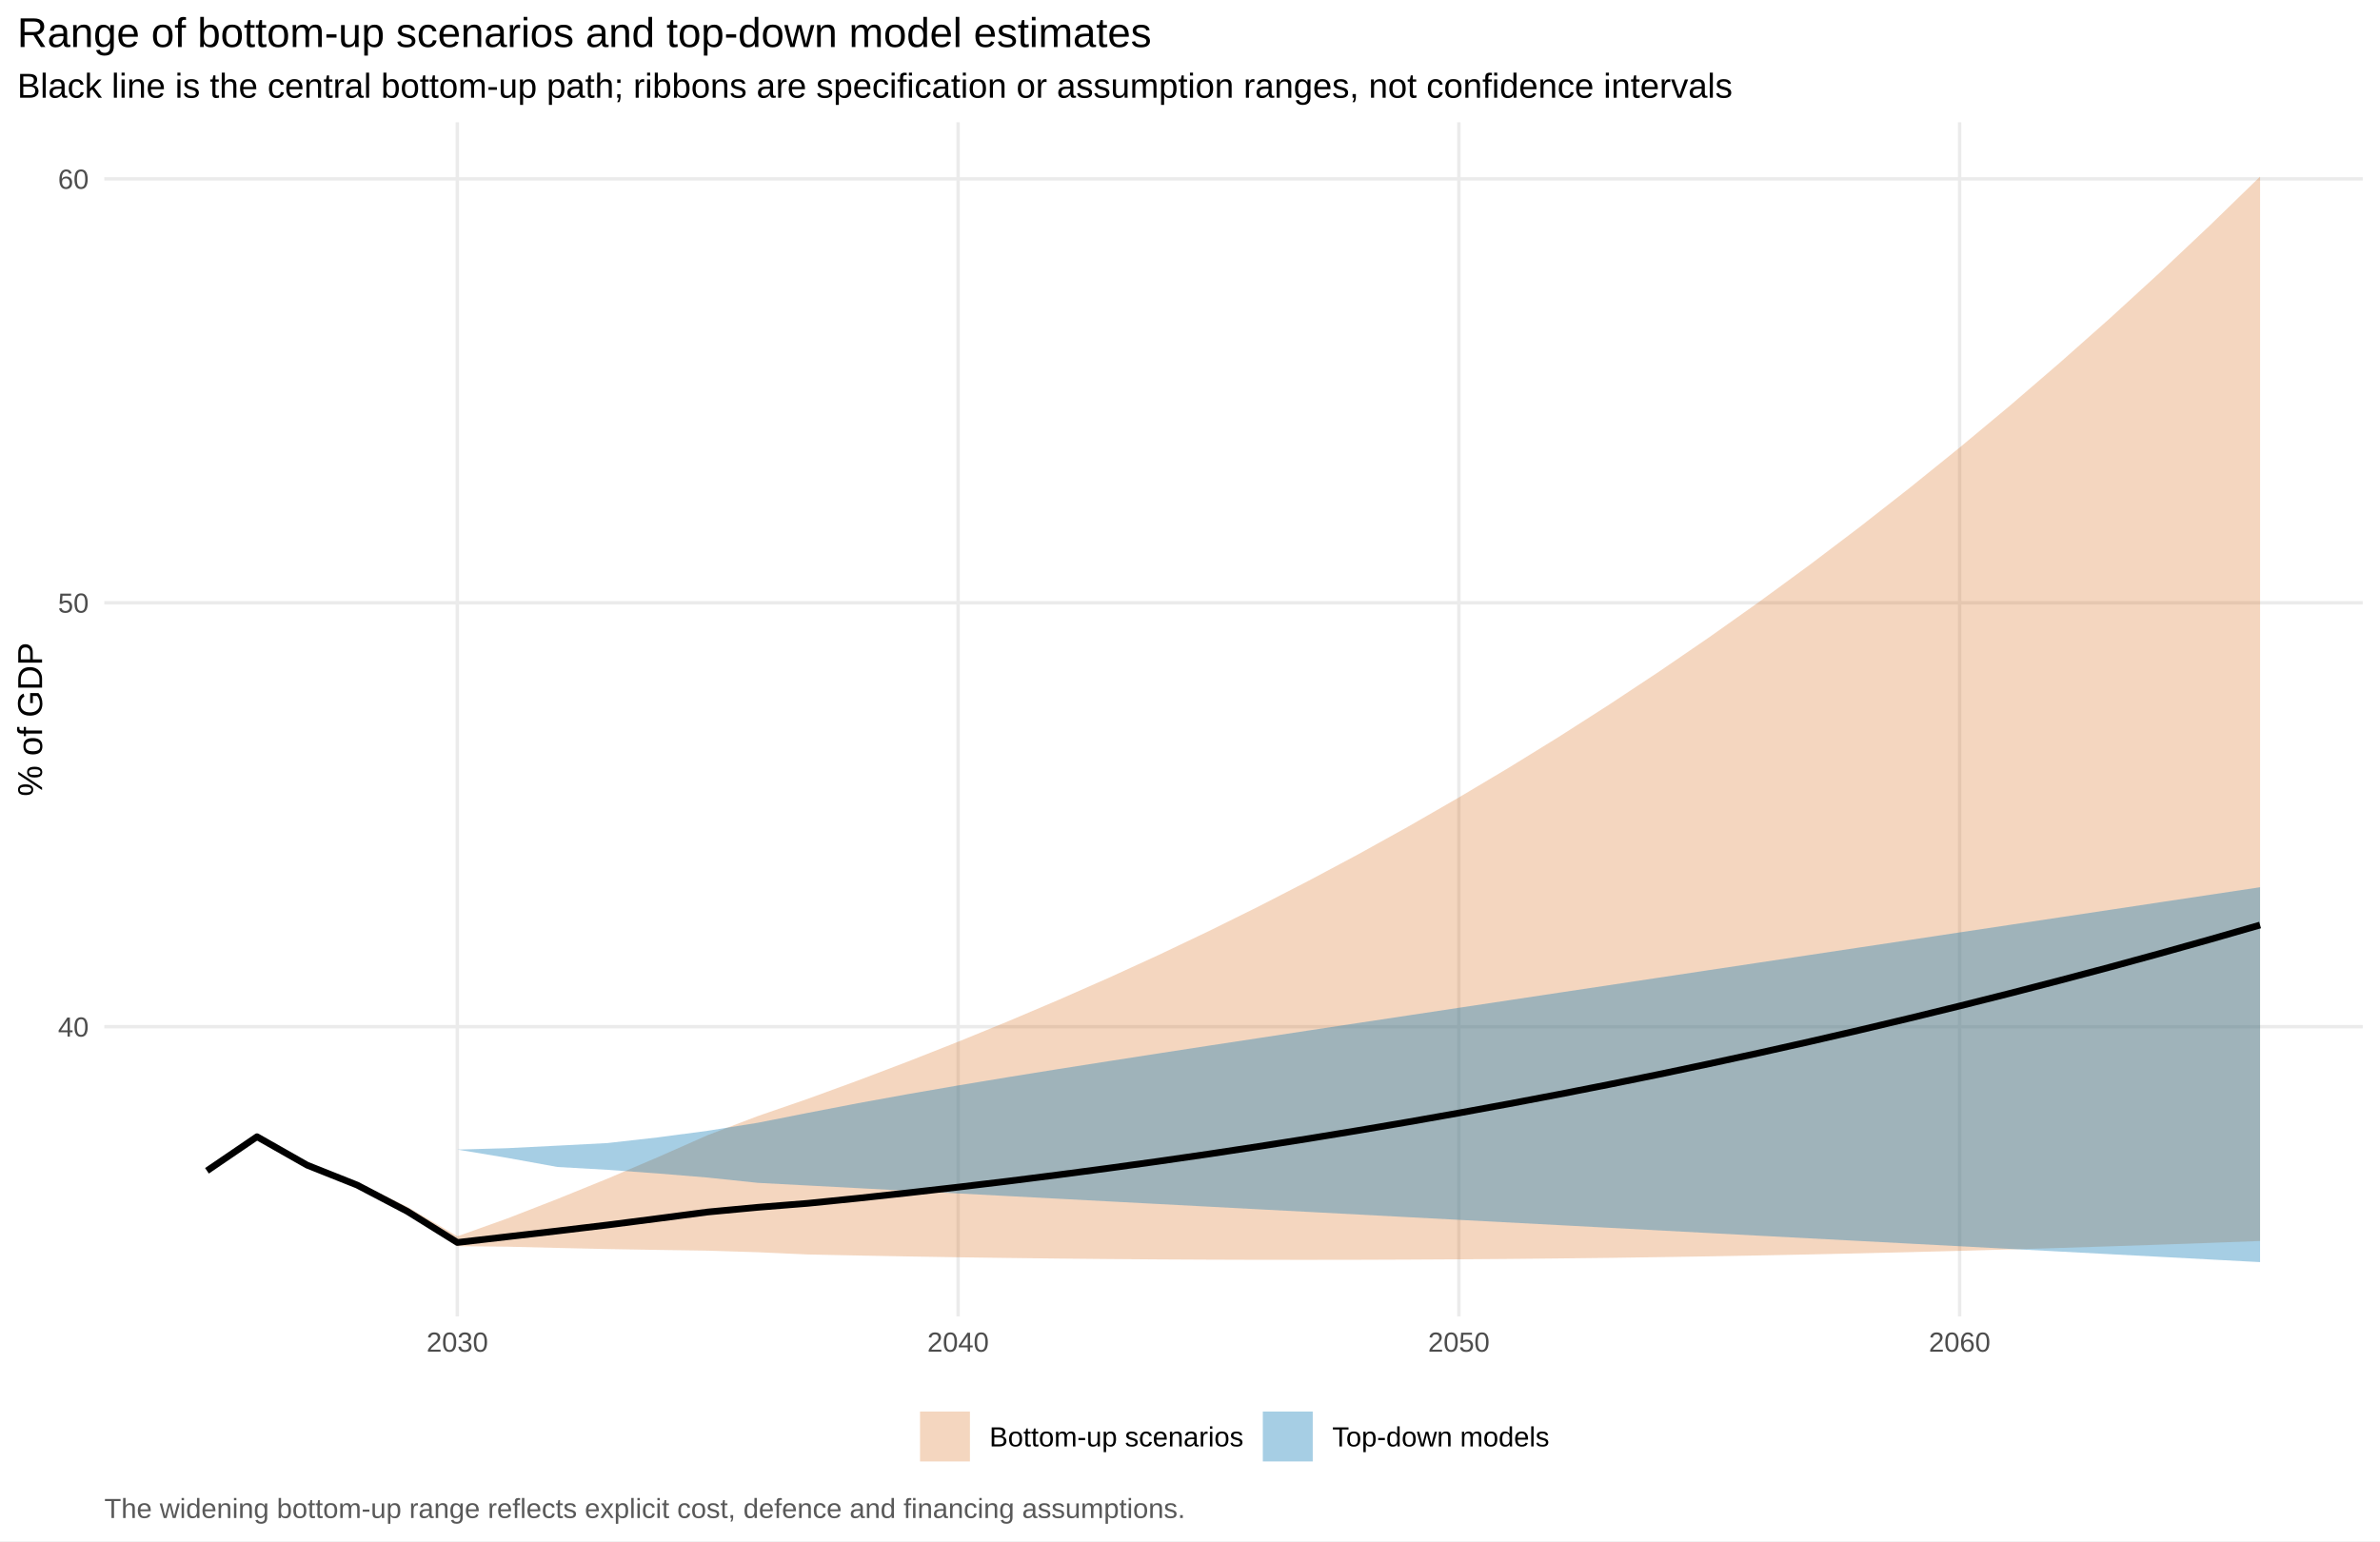
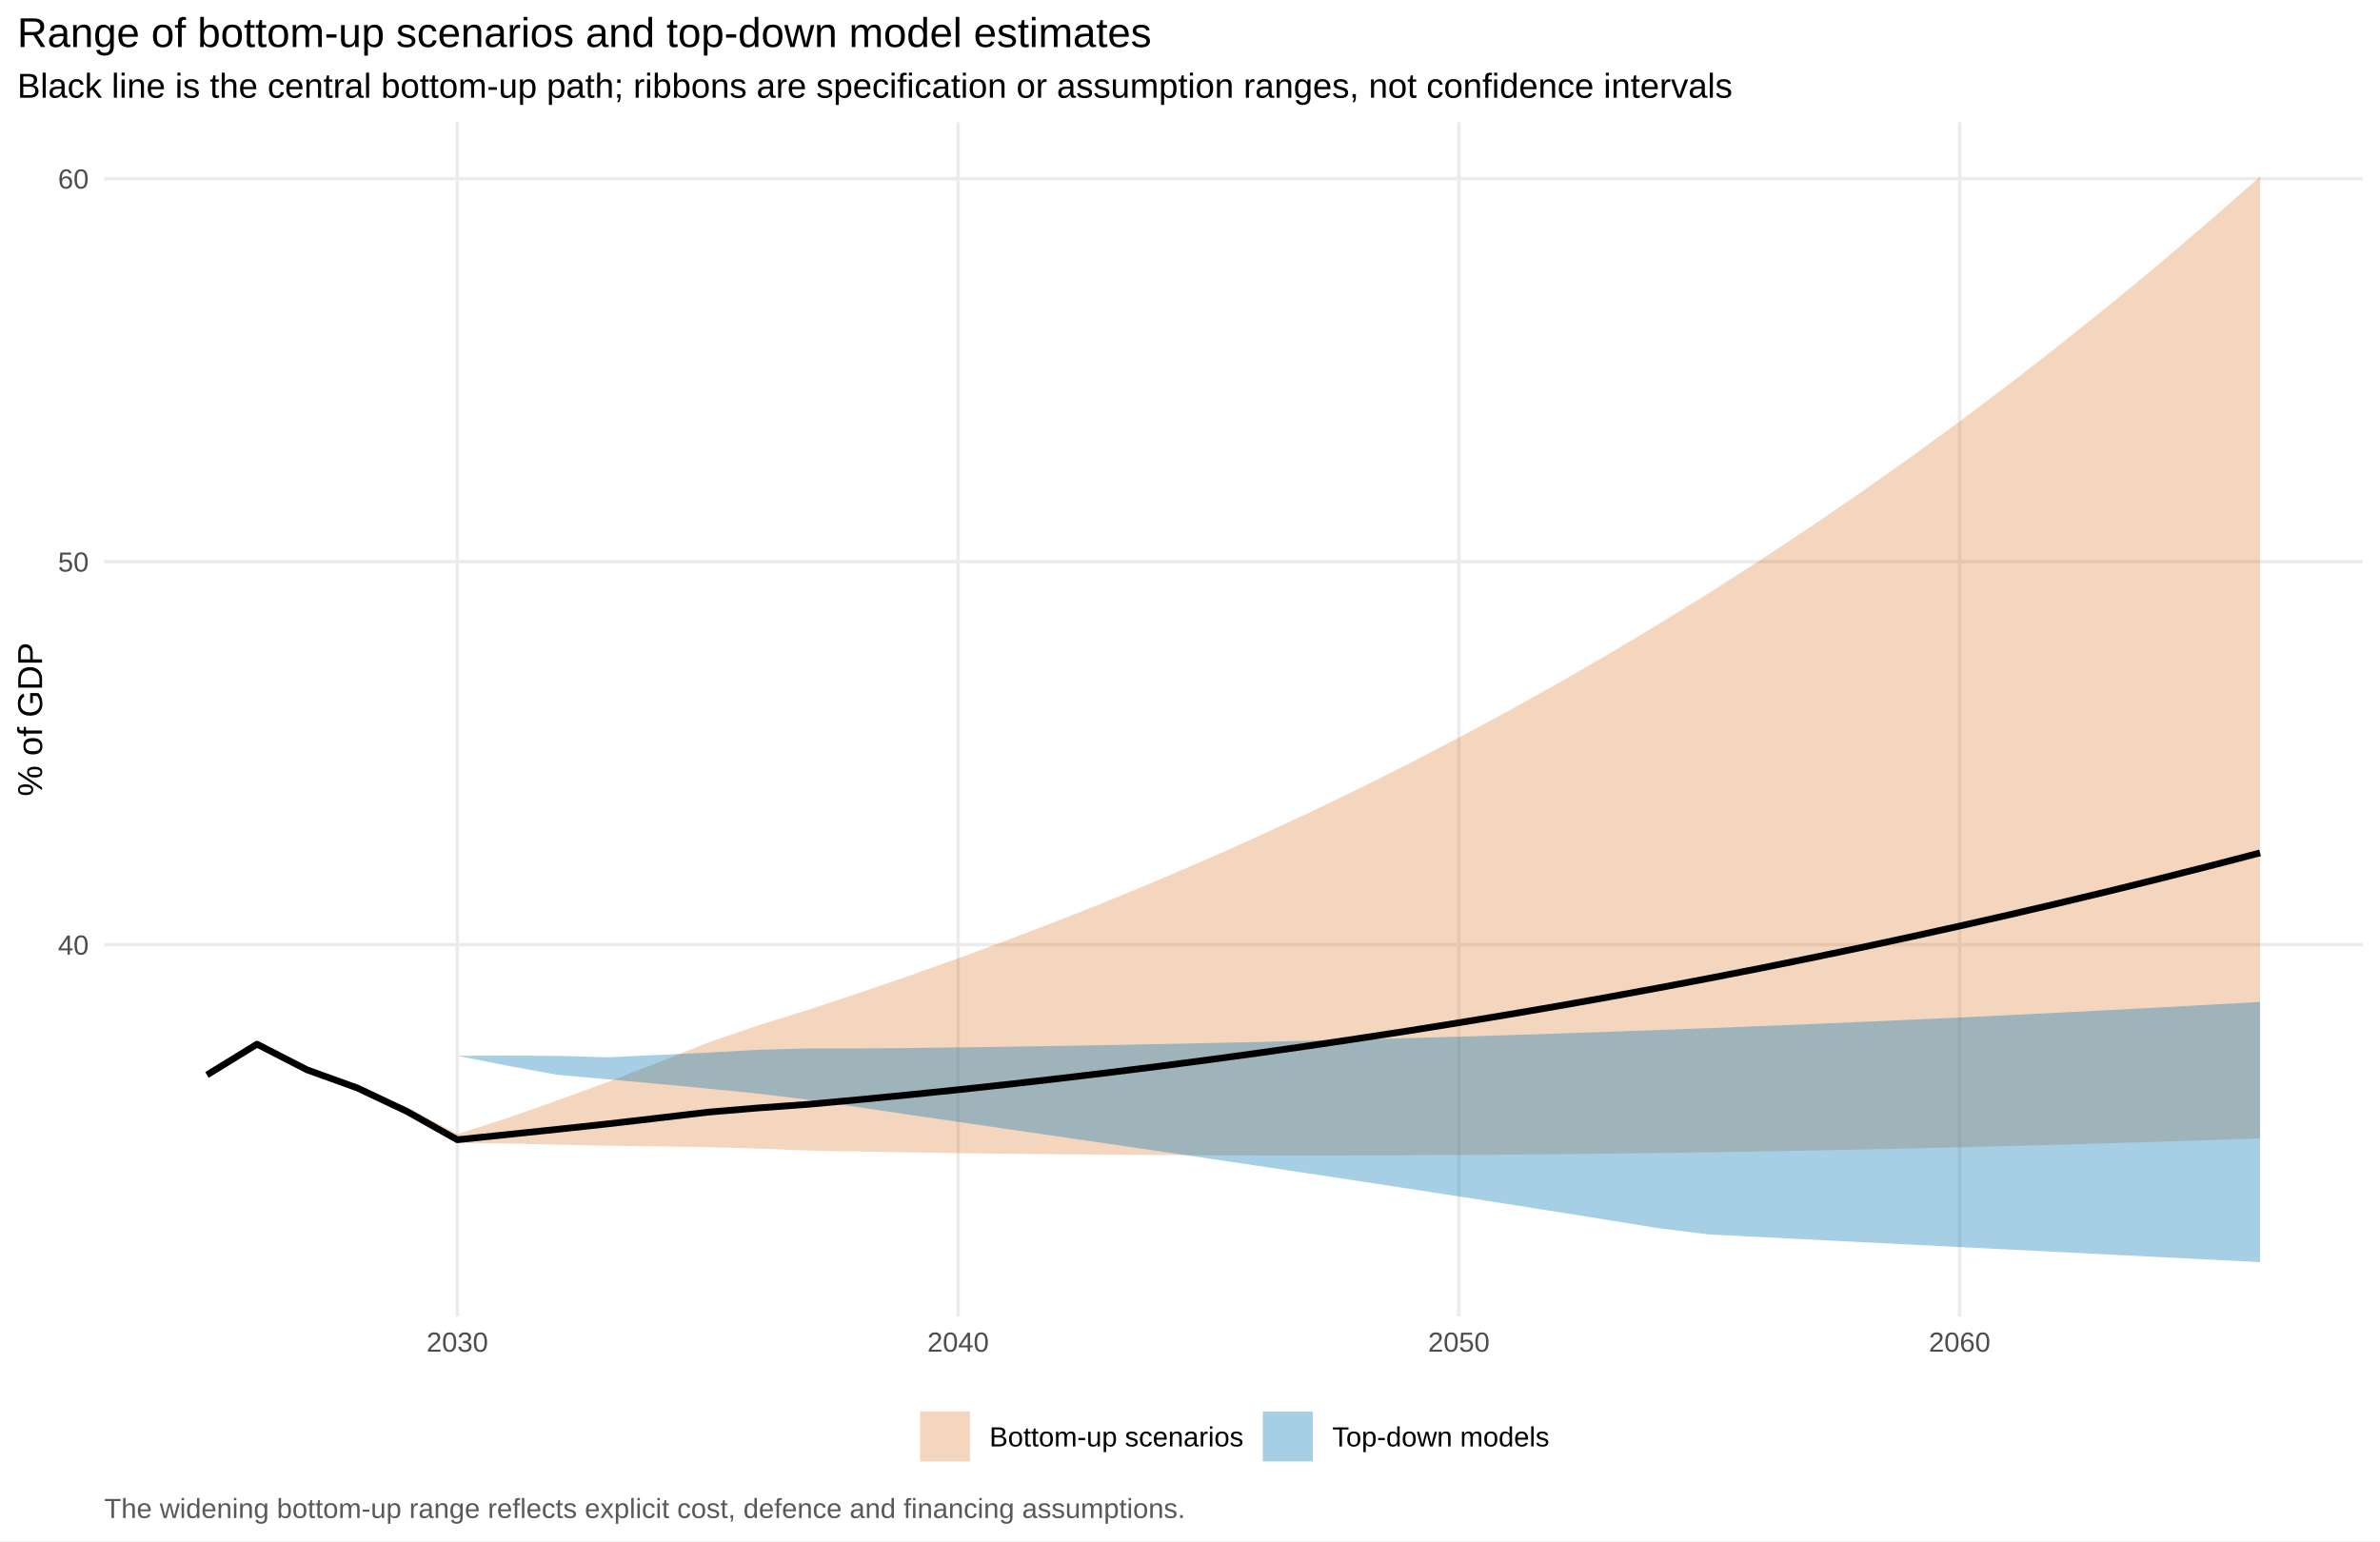
<svg xmlns="http://www.w3.org/2000/svg" width="756.00pt" height="489.60pt" viewBox="0 0 756.00 489.60">
  <g class="svglite">
    <defs>
      <style type="text/css">
    .svglite line, .svglite polyline, .svglite polygon, .svglite path, .svglite rect, .svglite circle {
      fill: none;
      stroke: #000000;
      stroke-linecap: round;
      stroke-linejoin: round;
      stroke-miterlimit: 10.00;
    }
    .svglite text {
      white-space: pre;
    }
    .svglite g.glyphgroup path {
      fill: inherit;
      stroke: none;
    }
  </style>
    </defs>
    <rect width="100%" height="100%" style="stroke: none; fill: #FFFFFF;" />
    <defs>
      <clipPath id="cpMC4wMHw3NTYuMDB8MC4wMHw0ODkuNjA=">
        <rect x="0.00" y="0.00" width="756.00" height="489.60" />
      </clipPath>
    </defs>
    <g clip-path="url(#cpMC4wMHw3NTYuMDB8MC4wMHw0ODkuNjA=)">
      <rect x="0.00" y="0.00" width="756.00" height="489.60" style="stroke-width: 1.07; stroke: none; fill: #FFFFFF;" />
    </g>
    <defs>
      <clipPath id="cpMzMuMTN8NzUwLjUyfDM4Ljg1fDQxOC4yMQ==">
        <rect x="33.13" y="38.85" width="717.39" height="379.36" />
      </clipPath>
    </defs>
    <g clip-path="url(#cpMzMuMTN8NzUwLjUyfDM4Ljg1fDQxOC4yMQ==)">
-       <polyline points="33.13,326.17 750.52,326.17 " style="stroke-width: 1.07; stroke: #EBEBEB; stroke-linecap: butt;" />
-       <polyline points="33.13,191.50 750.52,191.50 " style="stroke-width: 1.07; stroke: #EBEBEB; stroke-linecap: butt;" />
-       <polyline points="33.13,56.83 750.52,56.83 " style="stroke-width: 1.07; stroke: #EBEBEB; stroke-linecap: butt;" />
+       <polyline points="33.13,300.14 750.52,300.14 " style="stroke-width: 1.07; stroke: #EBEBEB; stroke-linecap: butt;" />
+       <polyline points="33.13,178.45 750.52,178.45 " style="stroke-width: 1.07; stroke: #EBEBEB; stroke-linecap: butt;" />
+       <polyline points="33.13,56.76 750.52,56.76 " style="stroke-width: 1.07; stroke: #EBEBEB; stroke-linecap: butt;" />
      <polyline points="145.27,418.21 145.27,38.85 " style="stroke-width: 1.07; stroke: #EBEBEB; stroke-linecap: butt;" />
      <polyline points="304.34,418.21 304.34,38.85 " style="stroke-width: 1.07; stroke: #EBEBEB; stroke-linecap: butt;" />
      <polyline points="463.40,418.21 463.40,38.85 " style="stroke-width: 1.07; stroke: #EBEBEB; stroke-linecap: butt;" />
      <polyline points="622.47,418.21 622.47,38.85 " style="stroke-width: 1.07; stroke: #EBEBEB; stroke-linecap: butt;" />
-       <polygon points="65.74,371.96 81.64,361.13 97.55,369.70 113.46,375.56 129.36,383.38 145.27,392.77 161.18,387.09 177.08,380.90 192.99,374.44 208.90,367.65 224.80,360.63 240.71,354.57 256.62,349.08 272.52,343.27 288.43,337.23 304.34,330.96 320.24,324.45 336.15,317.70 352.06,310.70 367.96,303.43 383.87,295.86 399.78,287.99 415.68,279.81 431.59,271.32 447.50,262.50 463.40,253.35 479.31,243.87 495.22,234.05 511.12,223.87 527.03,213.34 542.94,202.44 558.84,191.17 574.75,179.52 590.66,167.47 606.56,155.03 622.47,142.19 638.38,128.93 654.28,115.24 670.19,101.13 686.10,86.57 702.01,71.56 717.91,56.10 717.91,394.26 702.01,394.86 686.10,395.42 670.19,395.96 654.28,396.47 638.38,396.94 622.47,397.39 606.56,397.80 590.66,398.18 574.75,398.53 558.84,398.85 542.94,399.14 527.03,399.39 511.12,399.62 495.22,399.80 479.31,399.96 463.40,400.08 447.50,400.17 431.59,400.23 415.68,400.25 399.78,400.24 383.87,400.19 367.96,400.11 352.06,399.99 336.15,399.84 320.24,399.65 304.34,399.43 288.43,399.17 272.52,398.87 256.62,398.54 240.71,397.83 224.80,397.33 208.90,397.09 192.99,396.82 177.08,396.46 161.18,396.07 145.27,395.91 129.36,385.71 113.46,377.08 97.55,370.43 81.64,361.13 65.74,371.96 " style="stroke-width: 0.00; stroke: none; stroke-linecap: butt; fill: #D55E00; fill-opacity: 0.25;" />
-       <polyline points="65.74,371.96 81.64,361.13 97.55,369.70 113.46,375.56 129.36,383.38 145.27,392.77 161.18,387.09 177.08,380.90 192.99,374.44 208.90,367.65 224.80,360.63 240.71,354.57 256.62,349.08 272.52,343.27 288.43,337.23 304.34,330.96 320.24,324.45 336.15,317.70 352.06,310.70 367.96,303.43 383.87,295.86 399.78,287.99 415.68,279.81 431.59,271.32 447.50,262.50 463.40,253.35 479.31,243.87 495.22,234.05 511.12,223.87 527.03,213.34 542.94,202.44 558.84,191.17 574.75,179.52 590.66,167.47 606.56,155.03 622.47,142.19 638.38,128.93 654.28,115.24 670.19,101.13 686.10,86.57 702.01,71.56 717.91,56.10 " style="stroke-width: 1.07; stroke: none; stroke-linecap: butt;" />
-       <polyline points="717.91,394.26 702.01,394.86 686.10,395.42 670.19,395.96 654.28,396.47 638.38,396.94 622.47,397.39 606.56,397.80 590.66,398.18 574.75,398.53 558.84,398.85 542.94,399.14 527.03,399.39 511.12,399.62 495.22,399.80 479.31,399.96 463.40,400.08 447.50,400.17 431.59,400.23 415.68,400.25 399.78,400.24 383.87,400.19 367.96,400.11 352.06,399.99 336.15,399.84 320.24,399.65 304.34,399.43 288.43,399.17 272.52,398.87 256.62,398.54 240.71,397.83 224.80,397.33 208.90,397.09 192.99,396.82 177.08,396.46 161.18,396.07 145.27,395.91 129.36,385.71 113.46,377.08 97.55,370.43 81.64,361.13 65.74,371.96 " style="stroke-width: 1.07; stroke: none; stroke-linecap: butt;" />
-       <polygon points="81.64,343.68 97.55,340.98 113.46,347.72 129.36,355.80 145.27,365.22 161.18,364.77 177.08,363.97 192.99,363.14 208.90,361.35 224.80,359.24 240.71,356.70 256.62,353.55 272.52,350.48 288.43,347.59 304.34,344.84 320.24,342.20 336.15,339.64 352.06,337.14 367.96,334.67 383.87,332.22 399.78,329.80 415.68,327.38 431.59,324.97 447.50,322.57 463.40,320.17 479.31,317.77 495.22,315.37 511.12,312.98 527.03,310.58 542.94,308.19 558.84,305.80 574.75,303.40 590.66,301.01 606.56,298.62 622.47,296.22 638.38,293.83 654.28,291.44 670.19,289.05 686.10,286.65 702.01,284.26 717.91,281.87 717.91,400.97 702.01,400.13 686.10,399.29 670.19,398.45 654.28,397.61 638.38,396.77 622.47,395.93 606.56,395.09 590.66,394.25 574.75,393.42 558.84,392.58 542.94,391.74 527.03,390.90 511.12,390.06 495.22,389.22 479.31,388.38 463.40,387.54 447.50,386.70 431.59,385.86 415.68,385.02 399.78,384.19 383.87,383.35 367.96,382.51 352.06,381.67 336.15,380.83 320.24,379.99 304.34,379.15 288.43,378.31 272.52,377.47 256.62,376.63 240.71,375.79 224.80,374.11 208.90,372.80 192.99,371.65 177.08,370.75 161.18,367.86 145.27,365.22 129.36,355.80 113.46,347.72 97.55,340.98 81.64,343.68 " style="stroke-width: 0.00; stroke: none; stroke-linecap: butt; fill: #0072B2; fill-opacity: 0.35;" />
-       <polyline points="81.64,343.68 97.55,340.98 113.46,347.72 129.36,355.80 145.27,365.22 161.18,364.77 177.08,363.97 192.99,363.14 208.90,361.35 224.80,359.24 240.71,356.70 256.62,353.55 272.52,350.48 288.43,347.59 304.34,344.84 320.24,342.20 336.15,339.64 352.06,337.14 367.96,334.67 383.87,332.22 399.78,329.80 415.68,327.38 431.59,324.97 447.50,322.57 463.40,320.17 479.31,317.77 495.22,315.37 511.12,312.98 527.03,310.58 542.94,308.19 558.84,305.80 574.75,303.40 590.66,301.01 606.56,298.62 622.47,296.22 638.38,293.83 654.28,291.44 670.19,289.05 686.10,286.65 702.01,284.26 717.91,281.87 " style="stroke-width: 1.07; stroke: none; stroke-linecap: butt;" />
-       <polyline points="717.91,400.97 702.01,400.13 686.10,399.29 670.19,398.45 654.28,397.61 638.38,396.77 622.47,395.93 606.56,395.09 590.66,394.25 574.75,393.42 558.84,392.58 542.94,391.74 527.03,390.90 511.12,390.06 495.22,389.22 479.31,388.38 463.40,387.54 447.50,386.70 431.59,385.86 415.68,385.02 399.78,384.19 383.87,383.35 367.96,382.51 352.06,381.67 336.15,380.83 320.24,379.99 304.34,379.15 288.43,378.31 272.52,377.47 256.62,376.63 240.71,375.79 224.80,374.11 208.90,372.80 192.99,371.65 177.08,370.75 161.18,367.86 145.27,365.22 129.36,355.80 113.46,347.72 97.55,340.98 81.64,343.68 " style="stroke-width: 1.07; stroke: none; stroke-linecap: butt;" />
-       <polyline points="65.74,371.96 81.64,361.13 97.55,370.16 113.46,376.50 129.36,384.83 145.27,394.73 161.18,392.90 177.08,391.07 192.99,389.17 208.90,387.13 224.80,385.05 240.71,383.56 256.62,382.29 272.52,380.68 288.43,378.96 304.34,377.15 320.24,375.25 336.15,373.24 352.06,371.14 367.96,368.94 383.87,366.64 399.78,364.23 415.68,361.73 431.59,359.12 447.50,356.41 463.40,353.60 479.31,350.68 495.22,347.66 511.12,344.53 527.03,341.30 542.94,337.95 558.84,334.50 574.75,330.94 590.66,327.27 606.56,323.49 622.47,319.60 638.38,315.60 654.28,311.48 670.19,307.26 686.10,302.91 702.01,298.45 717.91,293.88 " style="stroke-width: 2.13; stroke-linecap: butt;" />
+       <polygon points="65.74,341.51 81.64,331.73 97.55,339.48 113.46,344.76 129.36,351.83 145.27,360.32 161.18,355.19 177.08,349.59 192.99,343.75 208.90,337.62 224.80,331.27 240.71,325.80 256.62,320.84 272.52,315.59 288.43,310.13 304.34,304.46 320.24,298.58 336.15,292.48 352.06,286.16 367.96,279.59 383.87,272.75 399.78,265.64 415.68,258.25 431.59,250.57 447.50,242.61 463.40,234.34 479.31,225.77 495.22,216.90 511.12,207.70 527.03,198.18 542.94,188.34 558.84,178.15 574.75,167.62 590.66,156.74 606.56,145.50 622.47,133.89 638.38,121.91 654.28,109.54 670.19,96.79 686.10,83.63 702.01,70.07 717.91,56.10 717.91,361.66 702.01,362.20 686.10,362.72 670.19,363.20 654.28,363.66 638.38,364.09 622.47,364.49 606.56,364.86 590.66,365.21 574.75,365.53 558.84,365.82 542.94,366.07 527.03,366.30 511.12,366.50 495.22,366.68 479.31,366.82 463.40,366.93 447.50,367.01 431.59,367.06 415.68,367.08 399.78,367.07 383.87,367.02 367.96,366.95 352.06,366.85 336.15,366.71 320.24,366.54 304.34,366.34 288.43,366.10 272.52,365.83 256.62,365.53 240.71,364.89 224.80,364.44 208.90,364.22 192.99,363.98 177.08,363.65 161.18,363.30 145.27,363.15 129.36,353.94 113.46,346.14 97.55,340.14 81.64,331.73 65.74,341.51 " style="stroke-width: 0.00; stroke: none; stroke-linecap: butt; fill: #D55E00; fill-opacity: 0.25;" />
+       <polyline points="65.74,341.51 81.64,331.73 97.55,339.48 113.46,344.76 129.36,351.83 145.27,360.32 161.18,355.19 177.08,349.59 192.99,343.75 208.90,337.62 224.80,331.27 240.71,325.80 256.62,320.84 272.52,315.59 288.43,310.13 304.34,304.46 320.24,298.58 336.15,292.48 352.06,286.16 367.96,279.59 383.87,272.75 399.78,265.64 415.68,258.25 431.59,250.57 447.50,242.61 463.40,234.34 479.31,225.77 495.22,216.90 511.12,207.70 527.03,198.18 542.94,188.34 558.84,178.15 574.75,167.62 590.66,156.74 606.56,145.50 622.47,133.89 638.38,121.91 654.28,109.54 670.19,96.79 686.10,83.63 702.01,70.07 717.91,56.10 " style="stroke-width: 1.07; stroke: none; stroke-linecap: butt;" />
+       <polyline points="717.91,361.66 702.01,362.20 686.10,362.72 670.19,363.20 654.28,363.66 638.38,364.09 622.47,364.49 606.56,364.86 590.66,365.21 574.75,365.53 558.84,365.82 542.94,366.07 527.03,366.30 511.12,366.50 495.22,366.68 479.31,366.82 463.40,366.93 447.50,367.01 431.59,367.06 415.68,367.08 399.78,367.07 383.87,367.02 367.96,366.95 352.06,366.85 336.15,366.71 320.24,366.54 304.34,366.34 288.43,366.10 272.52,365.83 256.62,365.53 240.71,364.89 224.80,364.44 208.90,364.22 192.99,363.98 177.08,363.65 161.18,363.30 145.27,363.15 129.36,353.94 113.46,346.14 97.55,340.14 81.64,331.73 65.74,341.51 " style="stroke-width: 1.07; stroke: none; stroke-linecap: butt;" />
+       <polygon points="81.64,315.96 97.55,313.52 113.46,319.61 129.36,326.91 145.27,335.43 161.18,335.36 177.08,335.45 192.99,335.90 208.90,335.16 224.80,334.42 240.71,333.52 256.62,333.08 272.52,333.09 288.43,332.96 304.34,332.76 320.24,332.54 336.15,332.29 352.06,332.01 367.96,331.71 383.87,331.38 399.78,331.03 415.68,330.64 431.59,330.24 447.50,329.80 463.40,329.34 479.31,328.85 495.22,328.33 511.12,327.79 527.03,327.22 542.94,326.63 558.84,326.00 574.75,325.36 590.66,324.68 606.56,323.98 622.47,323.25 638.38,322.49 654.28,321.70 670.19,320.89 686.10,320.06 702.01,319.19 717.91,318.30 717.91,400.97 702.01,400.17 686.10,399.37 670.19,398.58 654.28,397.78 638.38,396.98 622.47,396.19 606.56,395.39 590.66,394.59 574.75,393.79 558.84,392.99 542.94,392.19 527.03,390.23 511.12,387.65 495.22,385.11 479.31,382.59 463.40,380.11 447.50,377.65 431.59,375.22 415.68,372.81 399.78,370.42 383.87,368.06 367.96,365.71 352.06,363.38 336.15,361.05 320.24,358.74 304.34,356.41 288.43,354.09 272.52,351.74 256.62,349.38 240.71,347.42 224.80,345.84 208.90,344.33 192.99,342.88 177.08,341.48 161.18,338.57 145.27,335.43 129.36,326.91 113.46,319.61 97.55,313.52 81.64,315.96 " style="stroke-width: 0.00; stroke: none; stroke-linecap: butt; fill: #0072B2; fill-opacity: 0.35;" />
+       <polyline points="81.64,315.96 97.55,313.52 113.46,319.61 129.36,326.91 145.27,335.43 161.18,335.36 177.08,335.45 192.99,335.90 208.90,335.16 224.80,334.42 240.71,333.52 256.62,333.08 272.52,333.09 288.43,332.96 304.34,332.76 320.24,332.54 336.15,332.29 352.06,332.01 367.96,331.71 383.87,331.38 399.78,331.03 415.68,330.64 431.59,330.24 447.50,329.80 463.40,329.34 479.31,328.85 495.22,328.33 511.12,327.79 527.03,327.22 542.94,326.63 558.84,326.00 574.75,325.36 590.66,324.68 606.56,323.98 622.47,323.25 638.38,322.49 654.28,321.70 670.19,320.89 686.10,320.06 702.01,319.19 717.91,318.30 " style="stroke-width: 1.07; stroke: none; stroke-linecap: butt;" />
+       <polyline points="717.91,400.97 702.01,400.17 686.10,399.37 670.19,398.58 654.28,397.78 638.38,396.98 622.47,396.19 606.56,395.39 590.66,394.59 574.75,393.79 558.84,392.99 542.94,392.19 527.03,390.23 511.12,387.65 495.22,385.11 479.31,382.59 463.40,380.11 447.50,377.65 431.59,375.22 415.68,372.81 399.78,370.42 383.87,368.06 367.96,365.71 352.06,363.38 336.15,361.05 320.24,358.74 304.34,356.41 288.43,354.09 272.52,351.74 256.62,349.38 240.71,347.42 224.80,345.84 208.90,344.33 192.99,342.88 177.08,341.48 161.18,338.57 145.27,335.43 129.36,326.91 113.46,319.61 97.55,313.52 81.64,315.96 " style="stroke-width: 1.07; stroke: none; stroke-linecap: butt;" />
+       <polyline points="65.74,341.51 81.64,331.73 97.55,339.89 113.46,345.62 129.36,353.14 145.27,362.09 161.18,360.44 177.08,358.78 192.99,357.06 208.90,355.22 224.80,353.34 240.71,352.00 256.62,350.85 272.52,349.39 288.43,347.84 304.34,346.21 320.24,344.49 336.15,342.67 352.06,340.77 367.96,338.78 383.87,336.70 399.78,334.53 415.68,332.27 431.59,329.91 447.50,327.47 463.40,324.92 479.31,322.29 495.22,319.56 511.12,316.73 527.03,313.81 542.94,310.79 558.84,307.67 574.75,304.45 590.66,301.14 606.56,297.72 622.47,294.20 638.38,290.59 654.28,286.87 670.19,283.05 686.10,279.12 702.01,275.09 717.91,270.96 " style="stroke-width: 2.13; stroke-linecap: butt;" />
    </g>
    <g clip-path="url(#cpMC4wMHw3NTYuMDB8MC4wMHw0ODkuNjA=)">
-       <text x="28.20" y="329.32" text-anchor="end" style="font-size: 8.80px;fill: #4D4D4D; font-family: &quot;Arial&quot;;" textLength="9.78px" lengthAdjust="spacingAndGlyphs">40</text>
-       <text x="28.20" y="194.65" text-anchor="end" style="font-size: 8.80px;fill: #4D4D4D; font-family: &quot;Arial&quot;;" textLength="9.78px" lengthAdjust="spacingAndGlyphs">50</text>
-       <text x="28.20" y="59.98" text-anchor="end" style="font-size: 8.80px;fill: #4D4D4D; font-family: &quot;Arial&quot;;" textLength="9.78px" lengthAdjust="spacingAndGlyphs">60</text>
+       <text x="28.20" y="303.29" text-anchor="end" style="font-size: 8.80px;fill: #4D4D4D; font-family: &quot;Arial&quot;;" textLength="9.78px" lengthAdjust="spacingAndGlyphs">40</text>
+       <text x="28.20" y="181.60" text-anchor="end" style="font-size: 8.80px;fill: #4D4D4D; font-family: &quot;Arial&quot;;" textLength="9.78px" lengthAdjust="spacingAndGlyphs">50</text>
+       <text x="28.20" y="59.91" text-anchor="end" style="font-size: 8.80px;fill: #4D4D4D; font-family: &quot;Arial&quot;;" textLength="9.78px" lengthAdjust="spacingAndGlyphs">60</text>
      <text x="145.27" y="429.44" text-anchor="middle" style="font-size: 8.80px;fill: #4D4D4D; font-family: &quot;Arial&quot;;" textLength="19.56px" lengthAdjust="spacingAndGlyphs">2030</text>
      <text x="304.34" y="429.44" text-anchor="middle" style="font-size: 8.80px;fill: #4D4D4D; font-family: &quot;Arial&quot;;" textLength="19.56px" lengthAdjust="spacingAndGlyphs">2040</text>
      <text x="463.40" y="429.44" text-anchor="middle" style="font-size: 8.80px;fill: #4D4D4D; font-family: &quot;Arial&quot;;" textLength="19.56px" lengthAdjust="spacingAndGlyphs">2050</text>
      <text x="622.47" y="429.44" text-anchor="middle" style="font-size: 8.80px;fill: #4D4D4D; font-family: &quot;Arial&quot;;" textLength="19.56px" lengthAdjust="spacingAndGlyphs">2060</text>
      <text transform="translate(13.36,228.53) rotate(-90)" text-anchor="middle" style="font-size: 11.00px; font-family: &quot;Arial&quot;;" textLength="48.94px" lengthAdjust="spacingAndGlyphs">% of GDP</text>
      <rect x="292.24" y="448.44" width="15.86" height="15.86" style="stroke-width: 1.07; stroke: none; stroke-linecap: butt; fill: #D55E00; fill-opacity: 0.25;" />
      <rect x="401.13" y="448.44" width="15.86" height="15.86" style="stroke-width: 1.07; stroke: none; stroke-linecap: butt; fill: #0072B2; fill-opacity: 0.35;" />
      <text x="314.29" y="459.52" style="font-size: 8.80px; font-family: &quot;Arial&quot;;" textLength="80.66px" lengthAdjust="spacingAndGlyphs">Bottom-up scenarios</text>
      <text x="423.18" y="459.52" style="font-size: 8.80px; font-family: &quot;Arial&quot;;" textLength="68.94px" lengthAdjust="spacingAndGlyphs">Top-down models</text>
      <text x="5.48" y="31.05" style="font-size: 11.00px; font-family: &quot;Arial&quot;;" textLength="545.19px" lengthAdjust="spacingAndGlyphs">Black line is the central bottom-up path; ribbons are specification or assumption ranges, not confidence intervals</text>
      <text x="5.48" y="14.93" style="font-size: 13.20px; font-family: &quot;Arial&quot;;" textLength="359.69px" lengthAdjust="spacingAndGlyphs">Range of bottom-up scenarios and top-down model estimates</text>
      <text x="33.13" y="482.27" style="font-size: 8.80px;fill: #595959; font-family: &quot;Arial&quot;;" textLength="343.12px" lengthAdjust="spacingAndGlyphs">The widening bottom-up range reflects explicit cost, defence and financing assumptions.</text>
    </g>
  </g>
</svg>
